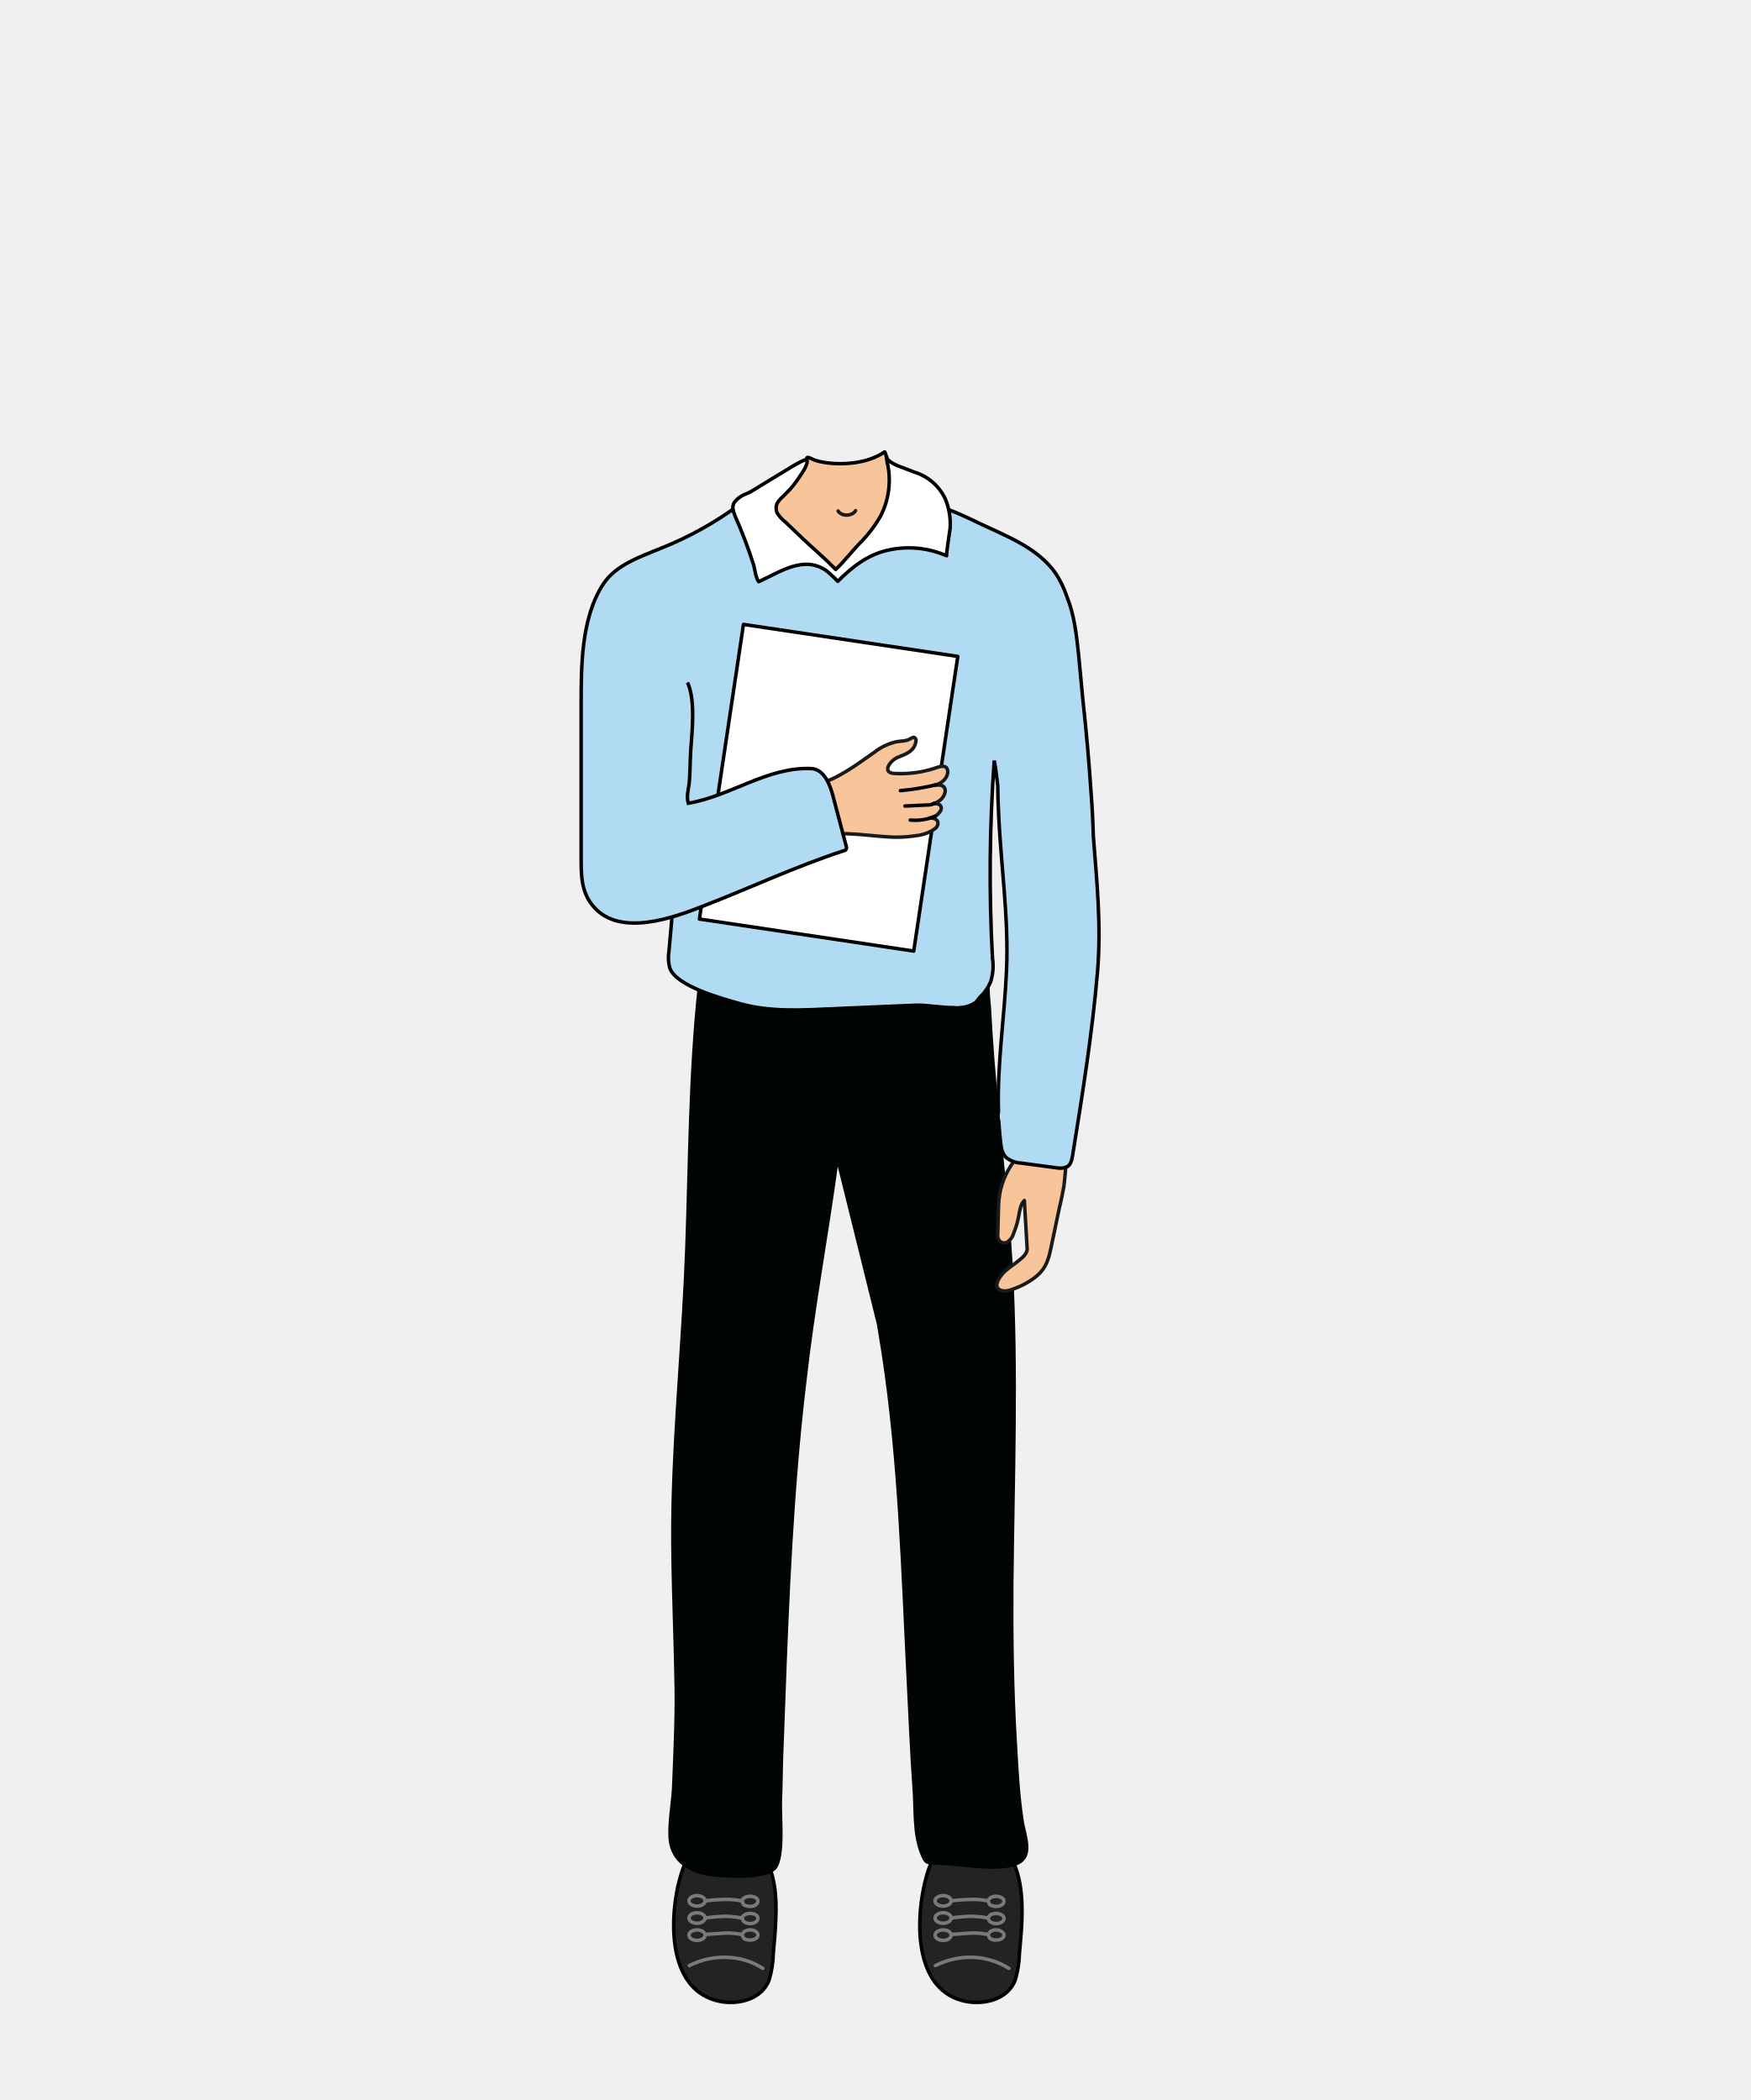
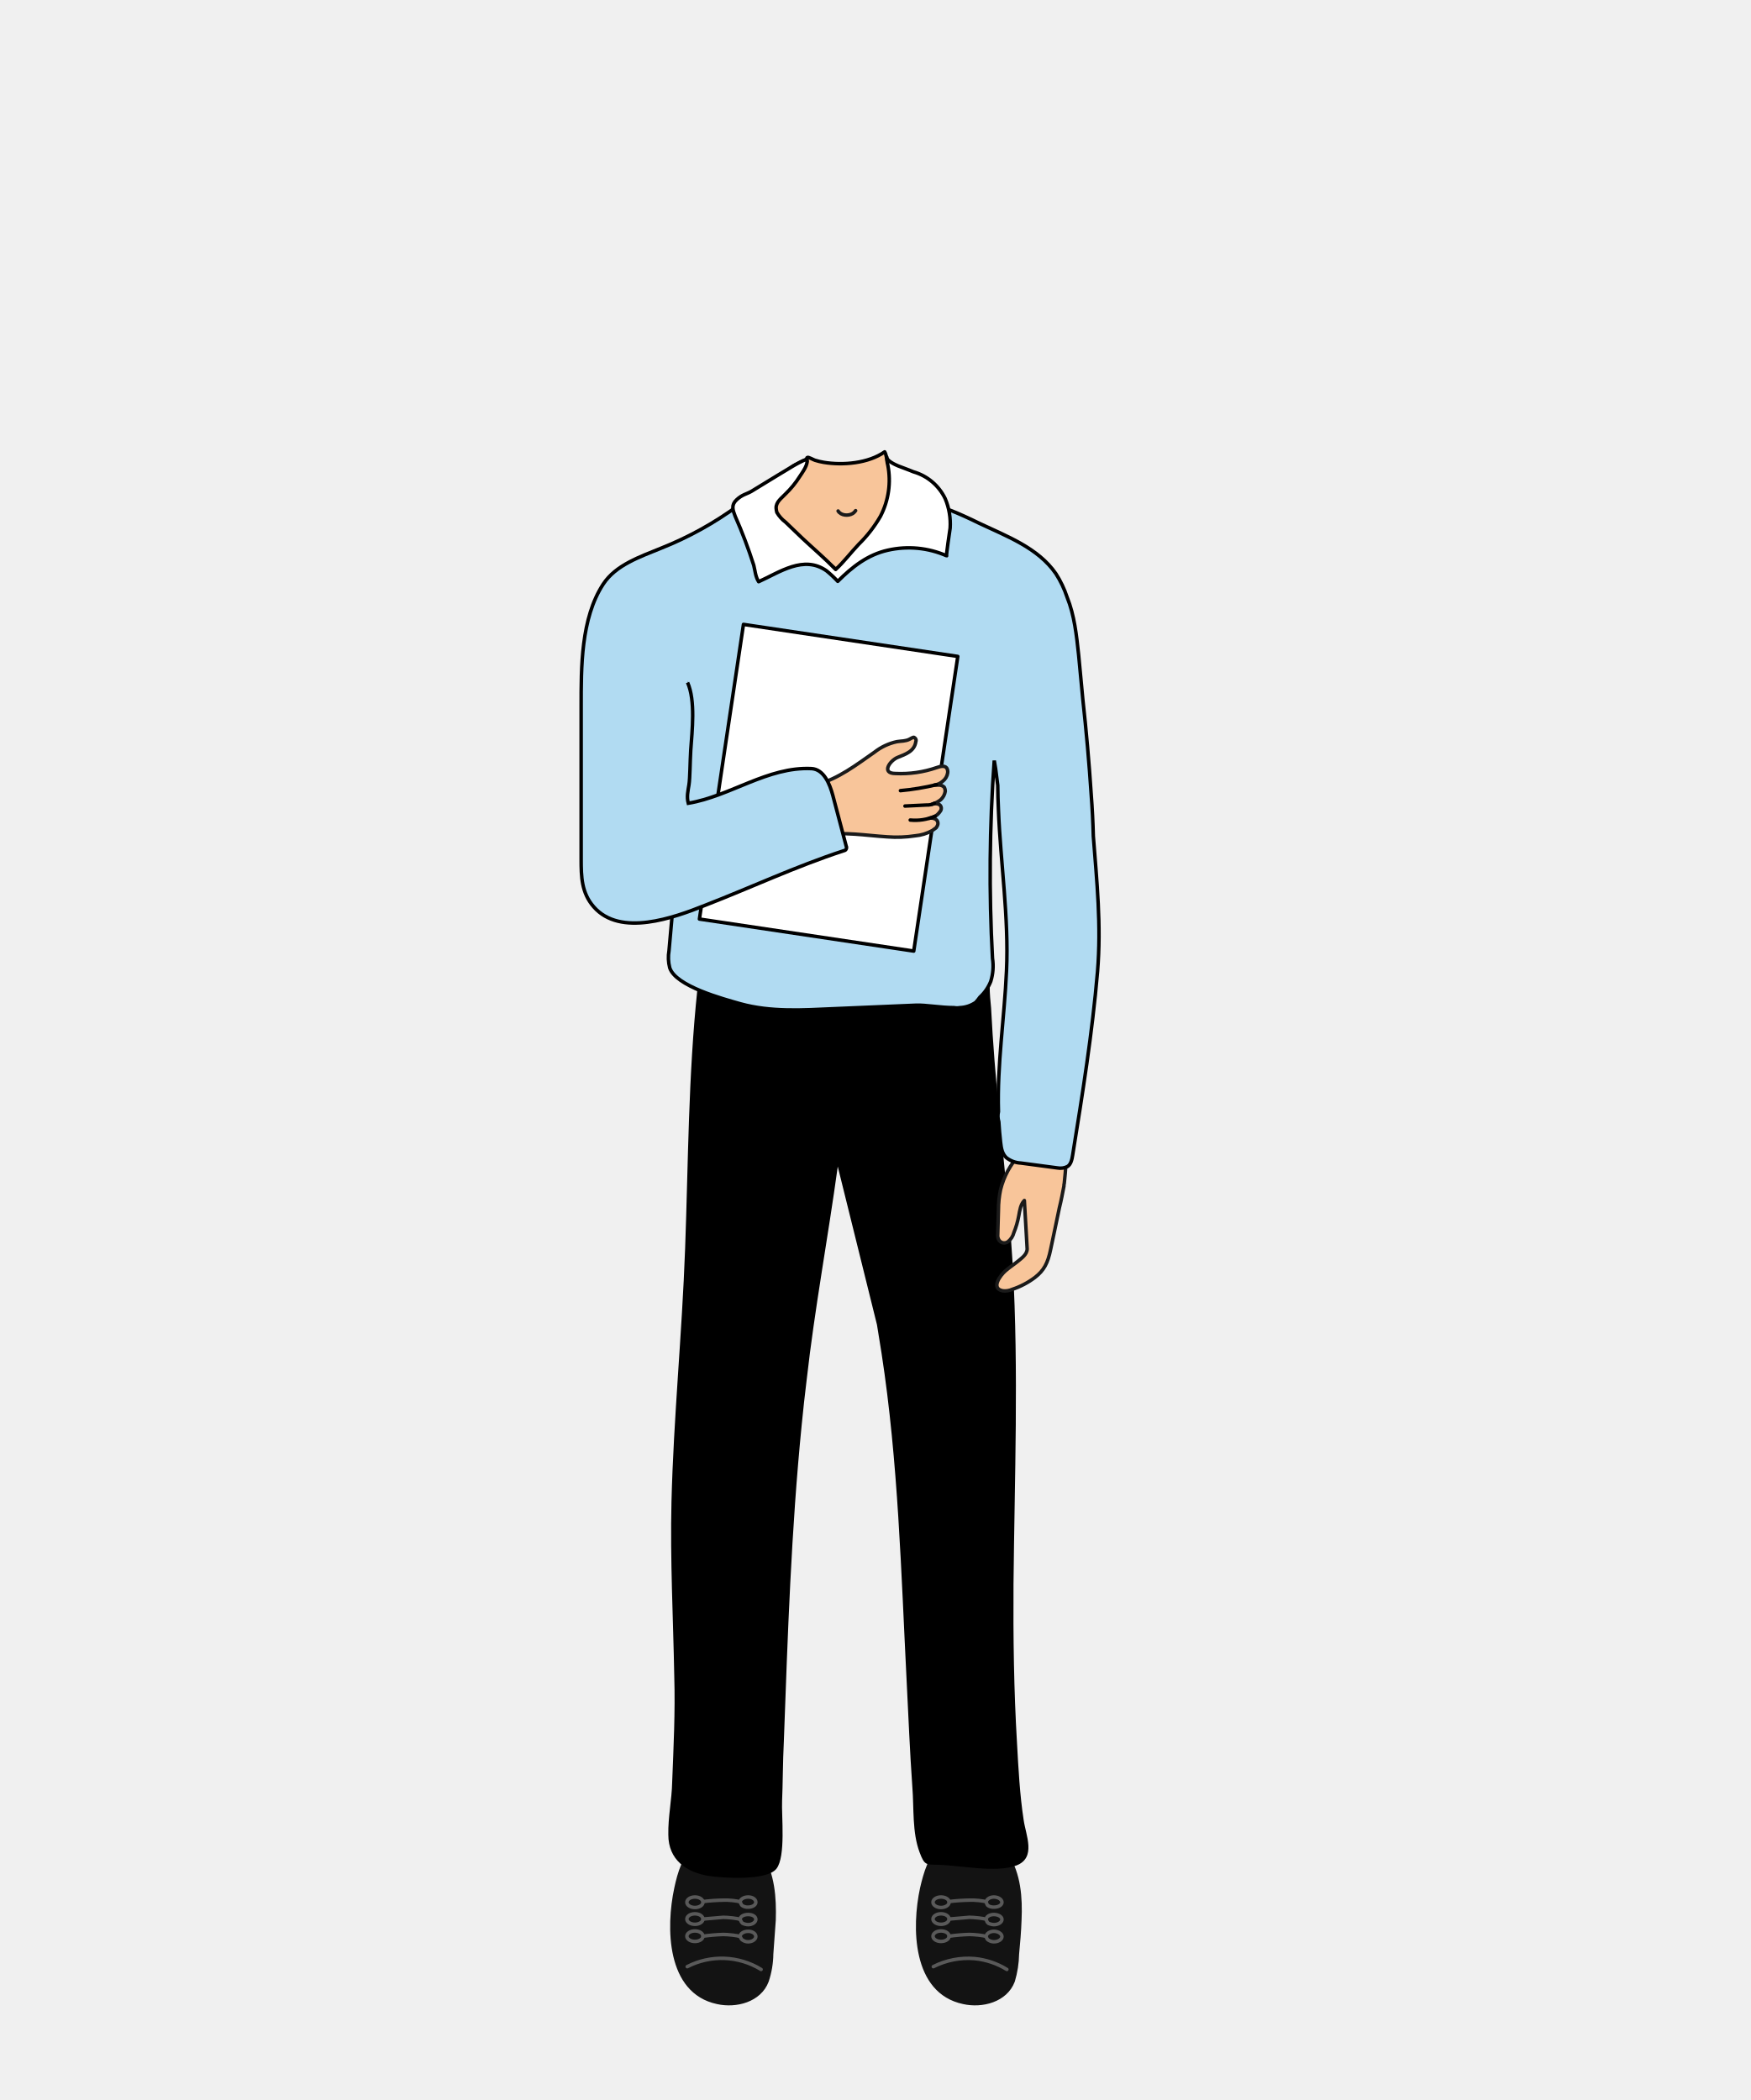
- <svg xmlns="http://www.w3.org/2000/svg" id="Layer_1" data-name="Layer 1" viewBox="0 0 500 600">
-   <defs>
-     <style>.cls-1{fill:#232323}.cls-1,.cls-5,.cls-6{stroke:#000}.cls-1,.cls-2,.cls-4,.cls-6{stroke-linecap:round;stroke-linejoin:round}.cls-2{fill:none;stroke:#7a7a7a}.cls-4{fill:#f8c59a;stroke:#1a1a1a}.cls-5{fill:#b1dbf2;stroke-miterlimit:10}.cls-6{fill:#fff}</style>
-   </defs>
-   <path class="cls-1" d="M288.2 529.6c3.4 5.6 3.9 12.3 3.7 18.7-.1 3.2-.4 6.4-.7 9.7a29.4 29.4 0 01-1.2 7.7c-2.1 5.6-8.9 7.2-14.3 6.1-14.1-3-14.2-21.5-11.8-32.7.9-4.2 2.4-9.3 5.8-12.2 5.6-4.6 14.7-3.5 18.5 2.7z" />
-   <path class="cls-2" d="M267.2 561.6a22 22 0 0111.8-2.3 20.7 20.7 0 019.2 3.1" />
-   <ellipse class="cls-2" cx="269.4" cy="552.9" rx="2.3" ry="1.5" />
-   <path class="cls-2" d="M282.3 552.9c0-.8 1-1.5 2.2-1.5s2.3.7 2.3 1.5-1 1.4-2.3 1.4a2.7 2.7 0 01-1.6-.4c-.5-.3-.4-.8-.7-1.1s-3.5-.6-4.8-.5l-5.7.4" />
-   <ellipse class="cls-2" cx="269.4" cy="548" rx="2.3" ry="1.5" />
-   <path class="cls-2" d="M282.3 548.1c0-.8 1-1.4 2.2-1.4s2.3.6 2.3 1.4-1 1.5-2.3 1.5a2.8 2.8 0 01-1.6-.5c-.5-.3-.4-.7-.7-1s-3.5-.6-4.8-.6a54.8 54.8 0 00-5.7.5" />
-   <ellipse class="cls-2" cx="269.4" cy="543.1" rx="2.3" ry="1.5" />
-   <path class="cls-2" d="M282.3 543.2c0-.8 1-1.4 2.2-1.4s2.3.6 2.3 1.4-1 1.5-2.3 1.5a3.8 3.8 0 01-1.6-.4c-.5-.3-.4-.8-.7-1.1s-3.5-.6-4.8-.5a54.6 54.6 0 00-5.7.4" />
-   <path class="cls-1" d="M217.9 529.6c3.5 5.6 4 12.3 3.7 18.7-.1 3.2-.4 6.4-.7 9.7a29.4 29.4 0 01-1.2 7.7c-2.1 5.6-8.9 7.2-14.2 6.1-14.2-3-14.3-21.5-11.9-32.7 1-4.2 2.4-9.3 5.9-12.2 5.5-4.6 14.6-3.5 18.4 2.7z" />
-   <path class="cls-2" d="M196.9 561.6a22 22 0 0111.8-2.3 19.8 19.8 0 019.2 3.1" />
-   <ellipse class="cls-2" cx="199.1" cy="552.9" rx="2.3" ry="1.5" />
-   <path class="cls-2" d="M212 552.9c0-.8 1-1.5 2.3-1.5s2.2.7 2.2 1.5-1 1.4-2.2 1.4a3.1 3.1 0 01-1.7-.4c-.5-.3-.3-.8-.7-1.1s-3.5-.6-4.7-.5l-5.8.4" />
-   <ellipse class="cls-2" cx="199.1" cy="548" rx="2.3" ry="1.5" />
-   <path class="cls-2" d="M212 548.1c0-.8 1-1.4 2.3-1.4s2.2.6 2.2 1.4-1 1.5-2.2 1.5a3.1 3.1 0 01-1.7-.5c-.5-.3-.3-.7-.7-1s-3.5-.6-4.7-.6a54.4 54.4 0 00-5.8.5" />
-   <ellipse class="cls-2" cx="199.1" cy="543.1" rx="2.3" ry="1.5" />
-   <path class="cls-2" d="M212 543.2c0-.8 1-1.4 2.3-1.4s2.2.6 2.2 1.4-1 1.5-2.2 1.5a4.3 4.3 0 01-1.7-.4c-.5-.3-.3-.8-.7-1.1s-3.5-.6-4.7-.5a54.6 54.6 0 00-5.8.4" />
-   <path d="M250.5 378.5l1.3 8.1c4.8 31.1 5.6 62.8 7.2 94.2.5 9.9.9 19.8 1.6 29.7.5 6.1-.1 13 2.1 18.8 1.4 3.7 1.8 3.4 5.2 3.5 6.1.1 16.6 2.4 22.4.2s2.7-8.7 2.1-13c-1.1-7.2-1.5-14.7-1.9-22-.9-15.1-1.1-30.2-1-45.4.3-30.3 1.5-60.6-.2-90.9-.3-4.5-.6-9.1-1-13.6-1.8-20-4.2-40-5.2-60.1-.2-2-.4-4.1-.4-6.1s.1-4.5-2.5-5.9a16.9 16.9 0 00-7-1.5c-9.1-.5-18.1.2-27.1.3s-18.7.3-28.1-.1c-6.4-.2-17.9-.8-18.8 8-2.6 24.6-2.6 49.3-3.5 74s-3.3 48.3-3.9 72.4c-.4 16.7.5 33.3.8 49.9.3 10.1-.2 20.1-.6 30.2-.1 5-1.2 10-1.1 15 0 7.2 5.2 10.8 11.7 11.8 4.1.6 16.5 1.4 19.2-2.1s1.4-15.1 1.6-19.4.2-11.3.5-17c1.1-30.2 2.1-60.3 5.1-90.4.4-4.3.9-8.5 1.4-12.7 2.3-20.5 6.1-40.7 8.9-61.1" fill="#000405" fill-rule="evenodd" />
-   <path class="cls-4" d="M304 338.1a2.5 2.5 0 00-.1.8c-.4 2.1-.8 4.2-1.3 6.2-.8 4-1.7 8-2.5 11.9s-1.9 6-4.5 8a22.4 22.4 0 01-6.5 3.4 5.1 5.1 0 01-2.7.4c-3.5-.7-.6-4.5.8-5.7s2.4-1.8 3.5-2.7 2.7-2 2.7-3.6l-.8-13.8c-1.1 1.1-1.3 2.8-1.6 4.4a24.3 24.3 0 01-1.4 4.8 4.7 4.7 0 01-1.6 2.5 1.8 1.8 0 01-2.6-.3 2.5 2.5 0 01-.4-1.7l.2-7a27.8 27.8 0 01.6-5.8 22.7 22.7 0 015.4-10 5.2 5.2 0 011.6-1.4 5.1 5.1 0 012.4-.4c2.5.1 5.2 0 7.5.9s1.9 1.3 1.8 3.2-.3 4-.5 5.9z" />
-   <path class="cls-5" d="M312.3 238.9c-.1-4-.3-7.9-.6-11.8q-.9-13.7-2.4-27.3l-1.2-12.7c-.6-5.6-1.2-11.3-3.3-16.5a29.6 29.6 0 00-3.2-6.7c-5.1-7.4-14.1-10.7-21.9-14.4-5.7-2.8-11.6-5.4-17.8-6.5h-1.4a3.5 3.5 0 00-2 1.6 119.7 119.7 0 01-10.5 12.1 27.8 27.8 0 01-8.2 6.2 4.1 4.1 0 01-1.9.5 4.3 4.3 0 01-2.7-1.9c-2.7-3.2-5.3-6.8-9.2-8.5-2.3-.9-6.9-1.5-7-4.8s3.8-4.9 5.9-6.7 4.8-4.5 5.8-7.6a9 9 0 00.1-2.8 30.1 30.1 0 00-3.6 1.7c-1.6.8-1.9 1.7-3 2.8-3.1 3.3-8.1 3.7-11.6 6.7-15.8 13.9-16.9 41-16.7 60.3.2 13.5-1 27-2.2 40.4-.9 9.6-1.8 19.1-2.6 28.6a11.5 11.5 0 00.2 4.9c1.7 5.3 15.3 8.9 20.2 10.3 8.7 2.4 17.8 1.8 26.7 1.4l23.5-1c2.7-.1 7 .7 10.8.7a4.8 4.8 0 001.7 0 8.6 8.6 0 004.5-1.5 15.8 15.8 0 001.2-1.5 12.2 12.2 0 003.1-4.5 14.7 14.7 0 00.5-6.6 443.9 443.9 0 01.5-56.5c.1.8.3 1.6.4 2.4l.6 4.7c0 2.3.1 4.6.2 7 .6 15.3 3 30.7 2.3 46-.6 13.4-2.7 26.8-2.3 40.2a5.6 5.6 0 00.1 2.9c.1 1.9.3 3.9.5 5.8s.5 3.4 1.7 4.5a7.3 7.3 0 004.1 1.5l10.5 1.4a4.5 4.5 0 002.8-.4c1-.6 1.3-2 1.5-3.3 2.8-17.4 5.6-34.8 7.1-52.4 1.1-13.3-.2-25.8-1.2-38.7z" />
-   <path class="cls-6" transform="rotate(8.5 236.62 225.296)" d="M205.7 182.5h61.9v85.12h-61.9z" />
-   <path class="cls-4" d="M267.6 219.3c.9-.3 2.1-.7 2.8.1a2.1 2.1 0 01.3 1.4 3.7 3.7 0 01-1.4 2.4 4.4 4.4 0 01-2.4 1.1h1.5a2.2 2.2 0 011.3.6 2.4 2.4 0 01.3 1.2 4.1 4.1 0 01-1.3 2.4 7.5 7.5 0 01-2.5 1.3c.8-.3 2.3-.3 2.6.7a1.4 1.4 0 01-.3 1.4 5 5 0 01-1.5 1.4 9.8 9.8 0 01-1.6.5 2.5 2.5 0 011.5.1 1.4 1.4 0 01.9 1.9 4.3 4.3 0 01-.4.7l-1.1.8a12.2 12.2 0 01-4.9 1.5 34.9 34.9 0 01-7.9.3c-6.4-.4-12.2-1.5-18.6-.5a2.2 2.2 0 01-1.8-.2 2.6 2.6 0 01-.7-1c-1.2-2.6-6.2-8.5-3.4-11.3a9.8 9.8 0 014.3-1.9c6.3-1.8 11.2-5.6 16.5-9.3a15.7 15.7 0 016.4-3c1.2-.2 2.5-.1 3.6-.7s1.2-.7 1.6-.3a.9.9 0 01.2 1c-.4 2.8-3 3.6-5.2 4.5s-4.8 4.6-.6 4.6a31.3 31.3 0 0011.8-1.7z" />
-   <path d="M257.2 225.9a71.4 71.4 0 0010.3-1.7m-9 6.1l6.2-.3a4 4 0 002.2-.5m-6.9 4.8a14.4 14.4 0 007.1-1.1" stroke-miterlimit="10" fill="none" stroke-linecap="round" stroke="#000" />
-   <path class="cls-5" d="M210.9 144.4a98.7 98.7 0 01-22 12.2c-6.1 2.5-13 4.8-16.6 10.3-6.4 9.8-6.3 23.8-6.3 35v43.6c0 5 .1 9.6 3.6 13.6 7.6 8.7 22.9 3.1 31.7-.4 13.4-5.2 25.9-11.1 39.6-15.6.4-.1.7-.2.8-.5a1 1 0 000-.9l-3.8-14.4c-.9-3.4-2.6-7.5-6.1-7.7-12.5-.6-23.2 7.9-35.2 9.9-.5-1.9-.1-3.4.2-5.3s.3-6.5.5-9.8c.4-5.6 1.4-14.2-.9-19.4" />
-   <path d="M221.5 144.6v.2l-1.6 2.3c-.8 1.6-1.4 3.6-.2 5.2a16.3 16.3 0 007.2 5.2c1.8.5 3.6.8 5.4 1.4a16.4 16.4 0 017.5 4.9 34.7 34.7 0 0116.9-8.4c4.2-.7 9.4-6.3 8.6-10.9a10.9 10.9 0 00-.9-2.3c-1.7-3.1-4.7-5.3-7.7-7.3a8.2 8.2 0 01-2.9-2.3c-.6-1.1-.5-2.5-1.1-3.5-4.7 3.3-11.9 3.9-17.4 3a18.3 18.3 0 01-2.5-.6c-.4-.1-1.9-1-2.2-.8s-.1.8-.1 1.1a5.9 5.9 0 01-.6 1.4 22.6 22.6 0 01-1.6 2.6 35.7 35.7 0 01-4.4 5.2 9.4 9.4 0 00-1 1l-.8 1.3a13.9 13.9 0 00-.6 1.3z" fill="#f8c59a" stroke-linejoin="round" stroke-linecap="round" stroke="#000" />
-   <path d="M239.4 146c.8 1.3 2.9 1.5 4.2.7a3 3 0 00.8-.8" stroke="#1a1a1a" fill="none" stroke-linejoin="round" stroke-linecap="round" />
-   <path class="cls-6" d="M221.7 145.2a6 6 0 00.2 1.2 9.5 9.5 0 002.5 2.8l4.9 4.7c3.1 2.9 6.4 5.7 9.4 8.8 2.3-2.1 4.4-4.9 6.6-7.2a37.3 37.3 0 006.2-8 22.4 22.4 0 002.1-14.6 9.1 9.1 0 01-.3-2.3c0 1.1 2.5 2.2 3.2 2.5s3 1.1 4.4 1.7a14.5 14.5 0 019.1 7.7 18.6 18.6 0 011.4 8.4c-.1.7-1.2 7.9-1 7.9a26.9 26.9 0 00-16.8-1.6c-5.8 1.3-10.2 4.8-14.3 8.9a31.9 31.9 0 00-3.2-3c-6.5-4.6-13.4.4-19.4 3.1-.9-1.4-1-3.1-1.4-4.7a138.8 138.8 0 00-5.3-14c-.7-1.8-1.2-3.2.4-4.7s2.8-1.6 4.2-2.4l7.7-4.7c2.6-1.5 5.3-3.4 8.1-4.5.7 1.3-1.3 3.9-2 5a26.8 26.8 0 01-4 4.9c-1.1 1.2-2.8 2.3-2.7 4.1z" />
+ <svg xmlns="http://www.w3.org/2000/svg" viewBox="0 0 500 600">
+   <path d="M287.6,530c3.5,5.5,4,12.2,3.7,18.6-.1,3.2-.4,6.5-.7,9.7a28.8,28.8,0,0,1-1.2,7.7c-2.1,5.6-8.9,7.3-14.2,6.1-14.2-3-14.3-21.5-11.9-32.6,1-4.3,2.4-9.3,5.9-12.2C274.7,522.6,283.8,523.8,287.6,530Z" stroke="#000" stroke-linecap="round" stroke-linejoin="round" opacity="0.92" />
+   <path d="M266.6,561.9a22,22,0,0,1,11.8-2.3,21.5,21.5,0,0,1,9.2,3.1" fill="none" stroke="#fff" stroke-linecap="round" stroke-linejoin="round" opacity="0.3" />
+   <g opacity="0.3">
+     <ellipse cx="268.8" cy="553.2" rx="2.3" ry="1.5" fill="none" stroke="#fff" stroke-linecap="round" stroke-linejoin="round" />
+     <path d="M281.7,553.3h0c0-.8,1-1.5,2.2-1.5s2.3.7,2.3,1.5-1,1.5-2.3,1.5a3,3,0,0,1-1.6-.5c-.5-.3-.4-.7-.7-1s-3.5-.6-4.7-.6a54.4,54.4,0,0,0-5.8.5" fill="none" stroke="#fff" stroke-linecap="round" stroke-linejoin="round" />
+     <ellipse cx="268.8" cy="548.3" rx="2.3" ry="1.5" fill="none" stroke="#fff" stroke-linecap="round" stroke-linejoin="round" />
+     <path d="M281.7,548.4h0c0-.8,1-1.4,2.2-1.4s2.3.6,2.3,1.4-1,1.5-2.3,1.5a4.2,4.2,0,0,1-1.6-.4c-.5-.4-.4-.8-.7-1.1s-3.5-.6-4.7-.6l-5.8.5" fill="none" stroke="#fff" stroke-linecap="round" stroke-linejoin="round" />
+     <ellipse cx="268.8" cy="543.5" rx="2.3" ry="1.5" fill="none" stroke="#fff" stroke-linecap="round" stroke-linejoin="round" />
+     <path d="M281.7,543.5h0c0-.8,1-1.5,2.2-1.5s2.3.7,2.3,1.5-1,1.4-2.3,1.4a2.9,2.9,0,0,1-1.6-.4c-.5-.3-.4-.8-.7-1.1s-3.5-.6-4.7-.5a54.6,54.6,0,0,0-5.8.4" fill="none" stroke="#fff" stroke-linecap="round" stroke-linejoin="round" />
+   </g>
+   <path d="M217.4,530c3.4,5.5,3.9,12.2,3.7,18.6-.2,3.2-.5,6.5-.7,9.7a25.4,25.4,0,0,1-1.3,7.7c-2.1,5.6-8.9,7.3-14.2,6.1-14.1-3-14.2-21.5-11.8-32.6.9-4.3,2.4-9.3,5.8-12.2C204.4,522.6,213.5,523.8,217.4,530Z" stroke="#000" stroke-linecap="round" stroke-linejoin="round" opacity="0.92" />
+   <path d="M196.3,561.9a21.5,21.5,0,0,1,21.1.8" fill="none" stroke="#fff" stroke-linecap="round" stroke-linejoin="round" opacity="0.3" />
+   <g opacity="0.3">
+     <ellipse cx="198.5" cy="553.2" rx="2.3" ry="1.5" fill="none" stroke="#fff" stroke-linecap="round" stroke-linejoin="round" />
+     <path d="M211.4,553.3h0c0-.8,1-1.5,2.3-1.5s2.2.7,2.2,1.5-1,1.5-2.2,1.5a2.8,2.8,0,0,1-1.6-.5c-.5-.3-.4-.7-.8-1s-3.5-.6-4.7-.6a56.7,56.7,0,0,0-5.8.5" fill="none" stroke="#fff" stroke-linecap="round" stroke-linejoin="round" />
+     <ellipse cx="198.5" cy="548.3" rx="2.3" ry="1.5" fill="none" stroke="#fff" stroke-linecap="round" stroke-linejoin="round" />
+     <path d="M211.4,548.4h0c0-.8,1-1.4,2.3-1.4s2.2.6,2.2,1.4-1,1.5-2.2,1.5a3.8,3.8,0,0,1-1.6-.4c-.5-.4-.4-.8-.8-1.1s-3.5-.6-4.7-.6l-5.8.5" fill="none" stroke="#fff" stroke-linecap="round" stroke-linejoin="round" />
+     <ellipse cx="198.5" cy="543.5" rx="2.3" ry="1.5" fill="none" stroke="#fff" stroke-linecap="round" stroke-linejoin="round" />
+     <path d="M211.4,543.5h0c0-.8,1-1.5,2.3-1.5s2.2.7,2.2,1.5-1,1.4-2.2,1.4a2.7,2.7,0,0,1-1.6-.4c-.5-.3-.4-.8-.8-1.1s-3.5-.6-4.7-.5a56.5,56.5,0,0,0-5.8.4" fill="none" stroke="#fff" stroke-linecap="round" stroke-linejoin="round" />
+   </g>
+   <path d="M250.5,378.5l1.3,8.1c4.8,31.1,5.6,62.8,7.2,94.2.5,9.9.9,19.8,1.6,29.7.5,6.1-.1,13,2.1,18.8,1.4,3.7,1.8,3.4,5.2,3.5,6.1.1,16.6,2.4,22.4.2s2.7-8.7,2.1-13c-1.1-7.2-1.5-14.7-1.9-22-.9-15.1-1.1-30.2-1-45.4.3-30.3,1.5-60.6-.2-90.9-.3-4.5-.6-9.1-1-13.6-1.8-20-4.2-40-5.2-60.1-.2-2-.4-4.1-.4-6.1s.1-4.5-2.5-5.9a16.9,16.9,0,0,0-7-1.5c-9.1-.5-18.1.2-27.1.3s-18.7.3-28.1-.1c-6.4-.2-17.9-.8-18.8,8-2.6,24.6-2.6,49.3-3.5,74s-3.3,48.3-3.9,72.4c-.4,16.7.5,33.3.8,49.9.3,10.1-.2,20.1-.6,30.2-.1,5-1.2,10-1.1,15,0,7.2,5.2,10.8,11.7,11.8,4.1.6,16.5,1.4,19.2-2.1s1.4-15.1,1.6-19.4.2-11.3.5-17c1.1-30.2,2.1-60.3,5.1-90.4.4-4.3.9-8.5,1.4-12.7,2.3-20.5,6.1-40.7,8.9-61.1" fill-rule="evenodd" />
+   <path d="M304,338.1a2.5,2.5,0,0,0-.1.8c-.4,2.1-.8,4.2-1.3,6.2-.8,4-1.7,8-2.5,11.9s-1.9,6-4.5,8a22.4,22.4,0,0,1-6.5,3.4,5.1,5.1,0,0,1-2.7.4c-3.5-.7-.6-4.5.8-5.7s2.4-1.8,3.5-2.7,2.7-2,2.7-3.6l-.8-13.8c-1.1,1.1-1.3,2.8-1.6,4.4a24.3,24.3,0,0,1-1.4,4.8,4.7,4.7,0,0,1-1.6,2.5,1.8,1.8,0,0,1-2.6-.3,2.5,2.5,0,0,1-.4-1.7l.2-7a27.8,27.8,0,0,1,.6-5.8,22.7,22.7,0,0,1,5.4-10,5.2,5.2,0,0,1,1.6-1.4,5.1,5.1,0,0,1,2.4-.4c2.5.1,5.2,0,7.5.9s1.9,1.3,1.8,3.2S304.2,336.2,304,338.1Z" fill="#f8c59a" stroke="#1a1a1a" stroke-linecap="round" stroke-linejoin="round" />
+   <path d="M312.3,238.9c-.1-4-.3-7.9-.6-11.8q-.9-13.7-2.4-27.3l-1.2-12.7c-.6-5.6-1.2-11.3-3.3-16.5a29.6,29.6,0,0,0-3.2-6.7c-5.1-7.4-14.1-10.7-21.9-14.4-5.7-2.8-11.6-5.4-17.8-6.5h-1.4a3.5,3.5,0,0,0-2,1.6A119.7,119.7,0,0,1,248,156.7a27.8,27.8,0,0,1-8.2,6.2,4.1,4.1,0,0,1-1.9.5,4.3,4.3,0,0,1-2.7-1.9c-2.7-3.2-5.3-6.8-9.2-8.5-2.3-.9-6.9-1.5-7-4.8s3.8-4.9,5.9-6.7,4.8-4.5,5.8-7.6a9,9,0,0,0,.1-2.8,30.1,30.1,0,0,0-3.6,1.7c-1.6.8-1.9,1.7-3,2.8-3.1,3.3-8.1,3.7-11.6,6.7-15.8,13.9-16.9,41-16.7,60.3.2,13.5-1,27-2.2,40.4-.9,9.6-1.8,19.1-2.6,28.6a11.5,11.5,0,0,0,.2,4.9c1.7,5.3,15.3,8.9,20.2,10.3,8.7,2.4,17.8,1.8,26.7,1.4l23.5-1c2.7-.1,7,.7,10.8.7a4.8,4.8,0,0,0,1.7,0,8.6,8.6,0,0,0,4.5-1.5,15.8,15.8,0,0,0,1.2-1.5,12.2,12.2,0,0,0,3.1-4.5,14.7,14.7,0,0,0,.5-6.6,443.9,443.9,0,0,1,.5-56.5c.1.8.3,1.6.4,2.4l.6,4.7c0,2.3.1,4.6.2,7,.6,15.3,3,30.7,2.3,46-.6,13.4-2.7,26.8-2.3,40.2a5.6,5.6,0,0,0,.1,2.9c.1,1.9.3,3.9.5,5.8s.5,3.4,1.7,4.5a7.3,7.3,0,0,0,4.1,1.5l10.5,1.4a4.5,4.5,0,0,0,2.8-.4c1-.6,1.3-2,1.5-3.3,2.8-17.4,5.6-34.8,7.1-52.4C314.6,264.3,313.3,251.8,312.3,238.9Z" fill="#b1dbf2" stroke="#000" stroke-miterlimit="10" />
+   <rect x="205.7" y="182.5" width="61.9" height="85.12" fill="#fff" stroke="#000" stroke-linecap="round" stroke-linejoin="round" transform="translate(35.9 -32.5) rotate(8.5)" />
+   <path d="M267.6,219.3c.9-.3,2.1-.7,2.8.1a2.1,2.1,0,0,1,.3,1.4,3.7,3.7,0,0,1-1.4,2.4,4.4,4.4,0,0,1-2.4,1.1h1.5a2.2,2.2,0,0,1,1.3.6,2.4,2.4,0,0,1,.3,1.2,4.1,4.1,0,0,1-1.3,2.4,7.5,7.5,0,0,1-2.5,1.3c.8-.3,2.3-.3,2.6.7a1.4,1.4,0,0,1-.3,1.4,5,5,0,0,1-1.5,1.4,9.8,9.8,0,0,1-1.6.5,2.5,2.5,0,0,1,1.5.1,1.4,1.4,0,0,1,.9,1.9,4.3,4.3,0,0,1-.4.7l-1.1.8a12.2,12.2,0,0,1-4.9,1.5,34.9,34.9,0,0,1-7.9.3c-6.4-.4-12.2-1.5-18.6-.5a2.2,2.2,0,0,1-1.8-.2,2.6,2.6,0,0,1-.7-1c-1.2-2.6-6.2-8.5-3.4-11.3a9.8,9.8,0,0,1,4.3-1.9c6.3-1.8,11.2-5.6,16.5-9.3a15.7,15.7,0,0,1,6.4-3c1.2-.2,2.5-.1,3.6-.7s1.2-.7,1.6-.3a.9.9,0,0,1,.2,1c-.4,2.8-3,3.6-5.2,4.5s-4.8,4.6-.6,4.6A31.3,31.3,0,0,0,267.6,219.3Z" fill="#f8c59a" stroke="#1a1a1a" stroke-linecap="round" stroke-linejoin="round" />
+   <path d="M257.2,225.9a71.4,71.4,0,0,0,10.3-1.7" fill="none" stroke="#000" stroke-linecap="round" stroke-miterlimit="10" />
+   <path d="M258.5,230.3l6.2-.3a4,4,0,0,0,2.2-.5" fill="none" stroke="#000" stroke-linecap="round" stroke-miterlimit="10" />
+   <path d="M260,234.3a14.4,14.4,0,0,0,7.1-1.1" fill="none" stroke="#000" stroke-linecap="round" stroke-miterlimit="10" />
+   <path d="M210.9,144.4a98.7,98.7,0,0,1-22,12.2c-6.1,2.5-13,4.8-16.6,10.3-6.4,9.8-6.3,23.8-6.3,35v43.6c0,5,.1,9.6,3.6,13.6,7.6,8.7,22.9,3.1,31.7-.4,13.4-5.2,25.9-11.1,39.6-15.6.4-.1.7-.2.8-.5a1,1,0,0,0,0-.9l-3.8-14.4c-.9-3.4-2.6-7.5-6.1-7.7-12.5-.6-23.2,7.9-35.2,9.9-.5-1.9-.1-3.4.2-5.3s.3-6.5.5-9.8c.4-5.6,1.4-14.2-.9-19.4" fill="#b1dbf2" stroke="#000" stroke-miterlimit="10" />
+   <path d="M221.5,144.6v.2l-1.6,2.3c-.8,1.6-1.4,3.6-.2,5.2a16.3,16.3,0,0,0,7.2,5.2c1.8.5,3.6.8,5.4,1.4a16.4,16.4,0,0,1,7.5,4.9,34.7,34.7,0,0,1,16.9-8.4c4.2-.7,9.4-6.3,8.6-10.9a10.9,10.9,0,0,0-.9-2.3c-1.7-3.1-4.7-5.3-7.7-7.3a8.2,8.2,0,0,1-2.9-2.3c-.6-1.1-.5-2.5-1.1-3.5-4.7,3.3-11.9,3.9-17.4,3a18.3,18.3,0,0,1-2.5-.6c-.4-.1-1.9-1-2.2-.8s-.1.8-.1,1.1a5.9,5.9,0,0,1-.6,1.4,22.6,22.6,0,0,1-1.6,2.6,35.7,35.7,0,0,1-4.4,5.2,9.4,9.4,0,0,0-1,1l-.8,1.3A13.9,13.9,0,0,0,221.5,144.6Z" fill="#f8c59a" stroke="#000" stroke-linecap="round" stroke-linejoin="round" />
+   <path d="M239.4,146c.8,1.3,2.9,1.5,4.2.7a3,3,0,0,0,.8-.8" fill="none" stroke="#1a1a1a" stroke-linecap="round" stroke-linejoin="round" />
+   <path d="M221.7,145.2a6,6,0,0,0,.2,1.2,9.5,9.5,0,0,0,2.5,2.8l4.9,4.7c3.1,2.9,6.4,5.7,9.4,8.8,2.3-2.1,4.4-4.9,6.6-7.2a37.3,37.3,0,0,0,6.2-8,22.4,22.4,0,0,0,2.1-14.6,9.1,9.1,0,0,1-.3-2.3c0,1.1,2.5,2.2,3.2,2.5s3,1.1,4.4,1.7a14.5,14.5,0,0,1,9.1,7.7,18.6,18.6,0,0,1,1.4,8.4c-.1.7-1.2,7.9-1,7.9a26.9,26.9,0,0,0-16.8-1.6c-5.8,1.3-10.2,4.8-14.3,8.9a31.9,31.9,0,0,0-3.2-3c-6.5-4.6-13.4.4-19.4,3.1-.9-1.4-1-3.1-1.4-4.7a138.8,138.8,0,0,0-5.3-14c-.7-1.8-1.2-3.2.4-4.7s2.8-1.6,4.2-2.4l7.7-4.7c2.6-1.5,5.3-3.4,8.1-4.5.7,1.3-1.3,3.9-2,5a26.8,26.8,0,0,1-4,4.9C223.3,142.3,221.6,143.4,221.7,145.2Z" fill="#fff" stroke="#000" stroke-linecap="round" stroke-linejoin="round" />
</svg>
